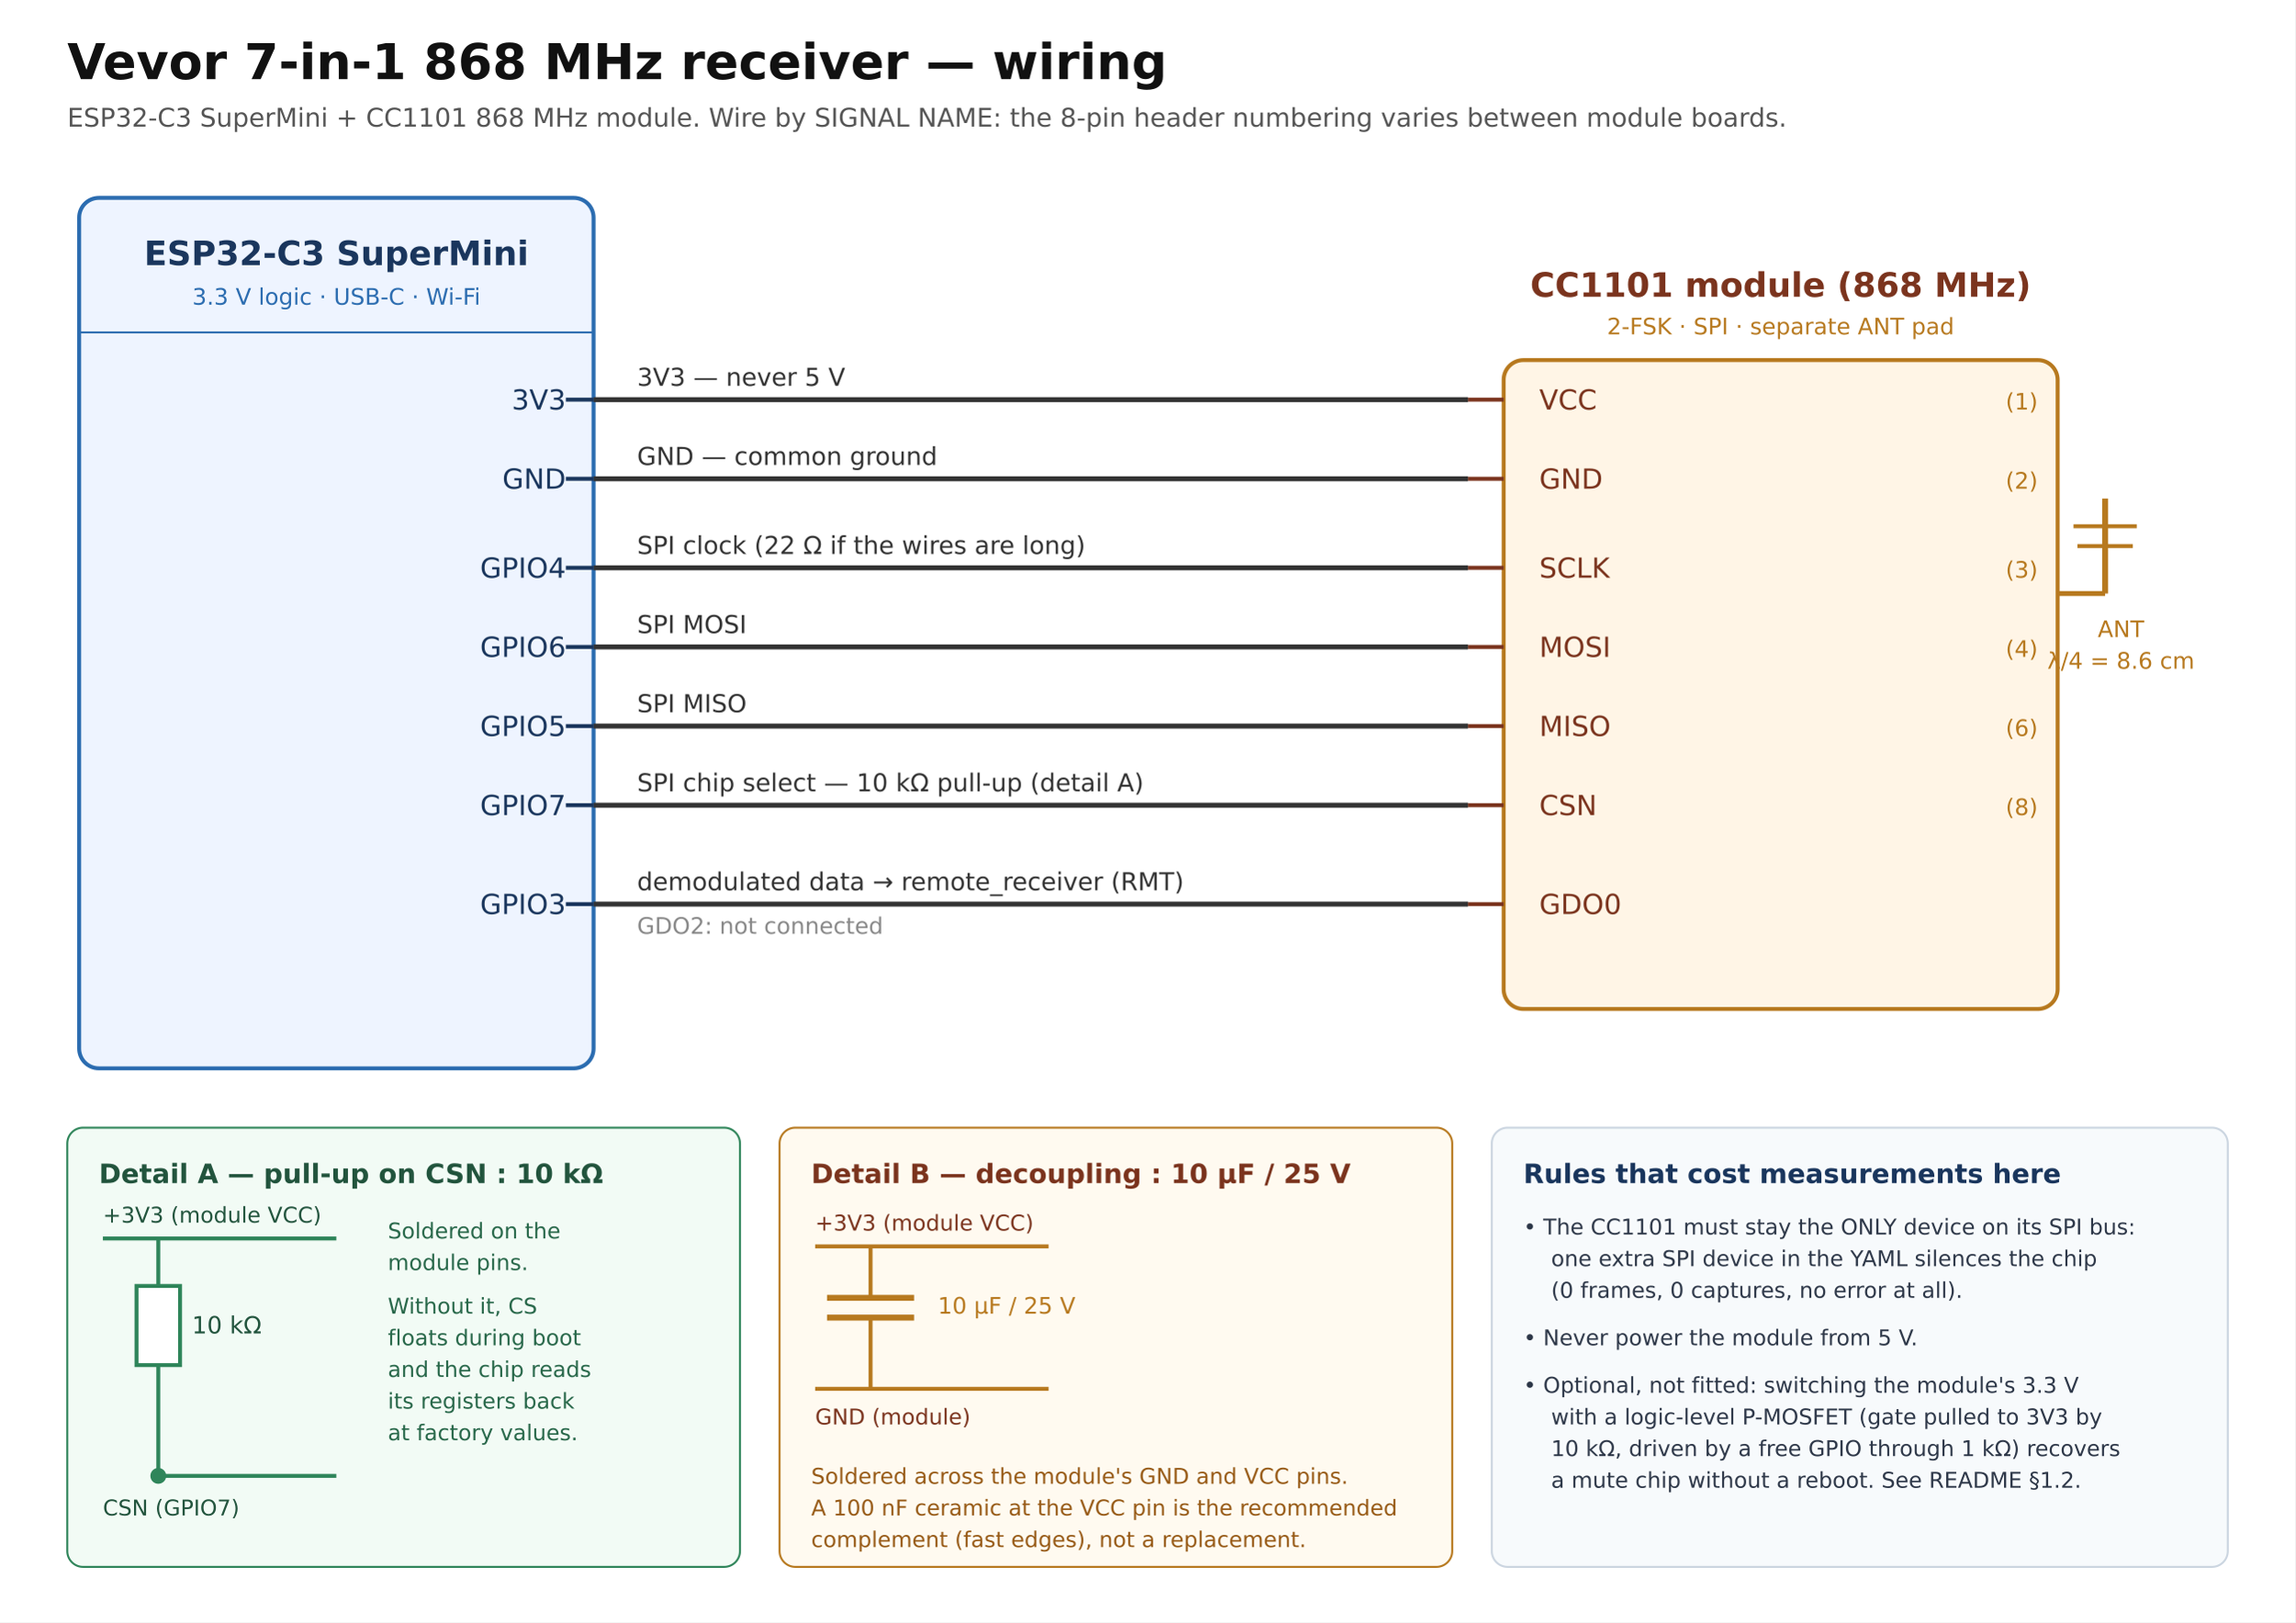
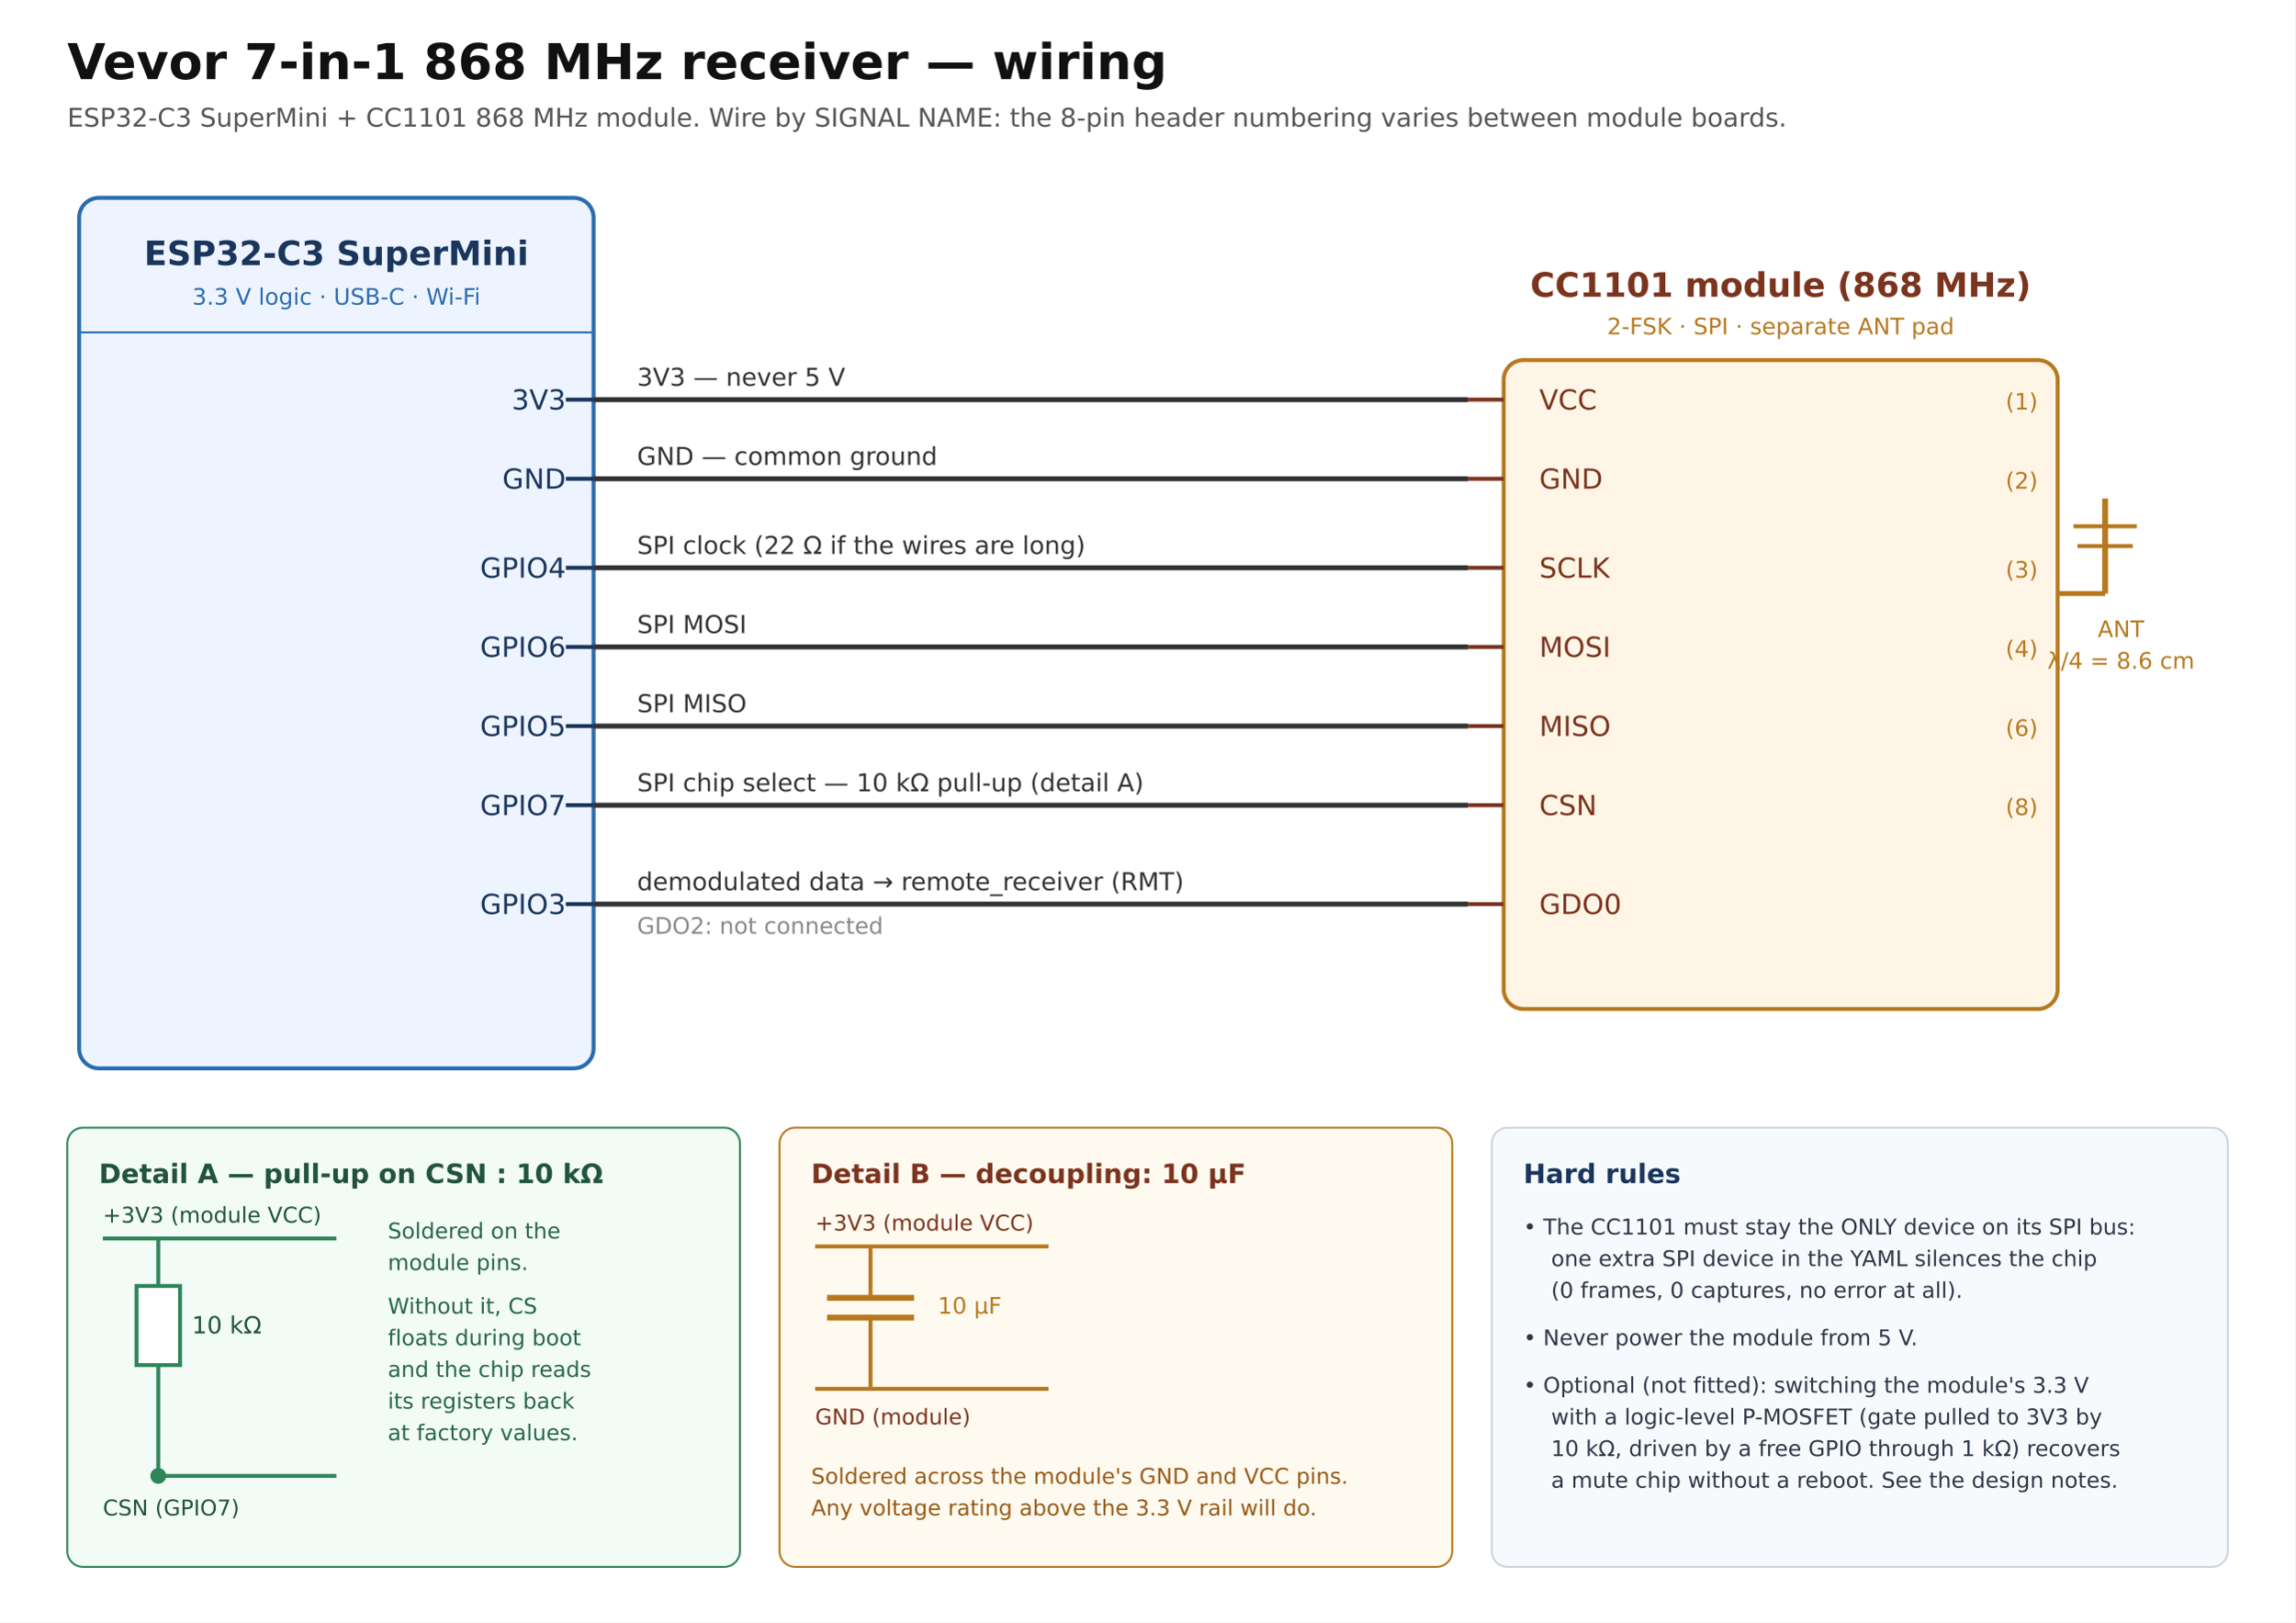
<svg xmlns="http://www.w3.org/2000/svg" viewBox="0 0 1160 820" width="1160" height="820" font-family="DejaVu Sans, Arial, Helvetica, sans-serif">
  <rect width="1160" height="820" fill="#ffffff" />
  <text x="34" y="40" font-size="25" font-weight="bold" fill="#111">Vevor 7-in-1 868 MHz receiver — wiring</text>
  <text x="34" y="64" font-size="13" fill="#555">ESP32-C3 SuperMini + CC1101 868 MHz module. Wire by SIGNAL NAME: the 8-pin header numbering varies between module boards.</text>
  <rect x="40" y="100" width="260" height="440" rx="10" fill="#eef4ff" stroke="#2b6cb0" stroke-width="2" />
  <text x="170" y="134" font-size="17" font-weight="bold" fill="#1a365d" text-anchor="middle">ESP32-C3 SuperMini</text>
  <text x="170" y="154" font-size="11.5" fill="#2b6cb0" text-anchor="middle">3.3 V logic · USB-C · Wi-Fi</text>
  <line x1="40" y1="168" x2="300" y2="168" stroke="#2b6cb0" stroke-width="1" />
  <g font-size="14" fill="#1a365d" text-anchor="end">
    <text x="286" y="207">3V3</text>
    <text x="286" y="247">GND</text>
    <text x="286" y="292">GPIO4</text>
    <text x="286" y="332">GPIO6</text>
    <text x="286" y="372">GPIO5</text>
    <text x="286" y="412">GPIO7</text>
    <text x="286" y="462">GPIO3</text>
  </g>
  <text x="900" y="150" font-size="17" font-weight="bold" fill="#7b341e" text-anchor="middle">CC1101 module (868 MHz)</text>
  <text x="900" y="169" font-size="11.5" fill="#b7791f" text-anchor="middle">2-FSK · SPI · separate ANT pad</text>
  <rect x="760" y="182" width="280" height="328" rx="10" fill="#fff5e6" stroke="#b7791f" stroke-width="2" />
  <g font-size="14" fill="#7b341e">
    <text x="778" y="207">VCC</text>
    <text x="778" y="247">GND</text>
    <text x="778" y="292">SCLK</text>
    <text x="778" y="332">MOSI</text>
    <text x="778" y="372">MISO</text>
    <text x="778" y="412">CSN</text>
    <text x="778" y="462">GDO0</text>
  </g>
  <g font-size="11.5" fill="#b7791f" text-anchor="end">
    <text x="1030" y="207">(1)</text>
    <text x="1030" y="247">(2)</text>
    <text x="1030" y="292">(3)</text>
    <text x="1030" y="332">(4)</text>
    <text x="1030" y="372">(6)</text>
    <text x="1030" y="412">(8)</text>
  </g>
  <g stroke="#333" stroke-width="2.5" fill="none">
    <line x1="300" y1="202" x2="742" y2="202" />
    <line x1="300" y1="242" x2="742" y2="242" />
    <line x1="300" y1="287" x2="742" y2="287" />
    <line x1="300" y1="327" x2="742" y2="327" />
    <line x1="300" y1="367" x2="742" y2="367" />
    <line x1="300" y1="407" x2="742" y2="407" />
    <line x1="300" y1="457" x2="742" y2="457" />
  </g>
  <g stroke="#1a365d" stroke-width="2">
    <line x1="286" y1="202" x2="300" y2="202" />
    <line x1="286" y1="242" x2="300" y2="242" />
    <line x1="286" y1="287" x2="300" y2="287" />
    <line x1="286" y1="327" x2="300" y2="327" />
    <line x1="286" y1="367" x2="300" y2="367" />
    <line x1="286" y1="407" x2="300" y2="407" />
    <line x1="286" y1="457" x2="300" y2="457" />
  </g>
  <g stroke="#7b341e" stroke-width="2">
    <line x1="742" y1="202" x2="760" y2="202" />
    <line x1="742" y1="242" x2="760" y2="242" />
    <line x1="742" y1="287" x2="760" y2="287" />
    <line x1="742" y1="327" x2="760" y2="327" />
    <line x1="742" y1="367" x2="760" y2="367" />
    <line x1="742" y1="407" x2="760" y2="407" />
    <line x1="742" y1="457" x2="760" y2="457" />
  </g>
  <g font-size="12.5" fill="#333">
    <text x="322" y="195">3V3 — never 5 V</text>
    <text x="322" y="235">GND — common ground</text>
    <text x="322" y="280">SPI clock (22 Ω if the wires are long)</text>
    <text x="322" y="320">SPI MOSI</text>
    <text x="322" y="360">SPI MISO</text>
    <text x="322" y="400">SPI chip select — 10 kΩ pull-up (detail A)</text>
    <text x="322" y="450">demodulated data → remote_receiver (RMT)</text>
    <text x="322" y="472" font-size="11.5" fill="#888">GDO2: not connected</text>
  </g>
  <line x1="1040" y1="300" x2="1064" y2="300" stroke="#b7791f" stroke-width="2.5" />
  <line x1="1064" y1="300" x2="1064" y2="252" stroke="#b7791f" stroke-width="3" />
  <line x1="1048" y1="266" x2="1080" y2="266" stroke="#b7791f" stroke-width="2" />
  <line x1="1050" y1="276" x2="1078" y2="276" stroke="#b7791f" stroke-width="2" />
  <text x="1072" y="322" font-size="11.5" fill="#b7791f" text-anchor="middle">ANT</text>
  <text x="1072" y="338" font-size="11.5" fill="#b7791f" text-anchor="middle">λ/4 = 8.6 cm</text>
  <rect x="34" y="570" width="340" height="222" rx="8" fill="#f2fbf5" stroke="#2f855a" />
  <text x="50" y="598" font-size="13.5" font-weight="bold" fill="#22543d">Detail A — pull-up on CSN : 10 kΩ</text>
  <line x1="52" y1="626" x2="170" y2="626" stroke="#2f855a" stroke-width="2" />
  <text x="52" y="618" font-size="11" fill="#22543d">+3V3 (module VCC)</text>
  <line x1="80" y1="626" x2="80" y2="650" stroke="#2f855a" stroke-width="2" />
  <rect x="69" y="650" width="22" height="40" fill="#ffffff" stroke="#2f855a" stroke-width="2" />
  <text x="97" y="674" font-size="12" fill="#22543d">10 kΩ</text>
  <line x1="80" y1="690" x2="80" y2="746" stroke="#2f855a" stroke-width="2" />
  <circle cx="80" cy="746" r="4" fill="#2f855a" />
  <line x1="80" y1="746" x2="170" y2="746" stroke="#2f855a" stroke-width="2" />
  <text x="52" y="766" font-size="11" fill="#22543d">CSN (GPIO7)</text>
  <g font-size="11" fill="#276749">
    <text x="196" y="626">Soldered on the</text>
    <text x="196" y="642">module pins.</text>
    <text x="196" y="664">Without it, CS</text>
    <text x="196" y="680">floats during boot</text>
    <text x="196" y="696">and the chip reads</text>
    <text x="196" y="712">its registers back</text>
    <text x="196" y="728">at factory values.</text>
  </g>
  <rect x="394" y="570" width="340" height="222" rx="8" fill="#fffaf0" stroke="#b7791f" />
-   <text x="410" y="598" font-size="13.5" font-weight="bold" fill="#7b341e">Detail B — decoupling : 10 µF / 25 V</text>
+   <text x="410" y="598" font-size="13.5" font-weight="bold" fill="#7b341e">Detail B — decoupling: 10 µF</text>
  <line x1="412" y1="630" x2="530" y2="630" stroke="#b7791f" stroke-width="2" />
  <text x="412" y="622" font-size="11" fill="#7b341e">+3V3 (module VCC)</text>
  <line x1="440" y1="630" x2="440" y2="656" stroke="#b7791f" stroke-width="2" />
  <line x1="418" y1="656" x2="462" y2="656" stroke="#b7791f" stroke-width="3" />
  <line x1="418" y1="666" x2="462" y2="666" stroke="#b7791f" stroke-width="3" />
  <line x1="440" y1="666" x2="440" y2="702" stroke="#b7791f" stroke-width="2" />
  <line x1="412" y1="702" x2="530" y2="702" stroke="#b7791f" stroke-width="2" />
  <text x="412" y="720" font-size="11" fill="#7b341e">GND (module)</text>
-   <text x="474" y="664" font-size="11.5" fill="#b7791f">10 µF / 25 V</text>
+   <text x="474" y="664" font-size="11.5" fill="#b7791f">10 µF</text>
  <g font-size="11" fill="#975a16">
    <text x="410" y="750">Soldered across the module's GND and VCC pins.</text>
-     <text x="410" y="766">A 100 nF ceramic at the VCC pin is the recommended</text>
-     <text x="410" y="782">complement (fast edges), not a replacement.</text>
+     <text x="410" y="766">Any voltage rating above the 3.3 V rail will do.</text>
  </g>
  <rect x="754" y="570" width="372" height="222" rx="8" fill="#f7fafc" stroke="#cbd5e0" />
-   <text x="770" y="598" font-size="13.5" font-weight="bold" fill="#1a365d">Rules that cost measurements here</text>
+   <text x="770" y="598" font-size="13.5" font-weight="bold" fill="#1a365d">Hard rules</text>
  <g font-size="11" fill="#2d3748">
    <text x="770" y="624">• The CC1101 must stay the ONLY device on its SPI bus:</text>
    <text x="784" y="640">one extra SPI device in the YAML silences the chip</text>
    <text x="784" y="656">(0 frames, 0 captures, no error at all).</text>
    <text x="770" y="680">• Never power the module from 5 V.</text>
-     <text x="770" y="704">• Optional, not fitted: switching the module's 3.3 V</text>
+     <text x="770" y="704">• Optional (not fitted): switching the module's 3.3 V</text>
    <text x="784" y="720">with a logic-level P-MOSFET (gate pulled to 3V3 by</text>
    <text x="784" y="736">10 kΩ, driven by a free GPIO through 1 kΩ) recovers</text>
-     <text x="784" y="752">a mute chip without a reboot. See README §1.2.</text>
+     <text x="784" y="752">a mute chip without a reboot. See the design notes.</text>
  </g>
</svg>
